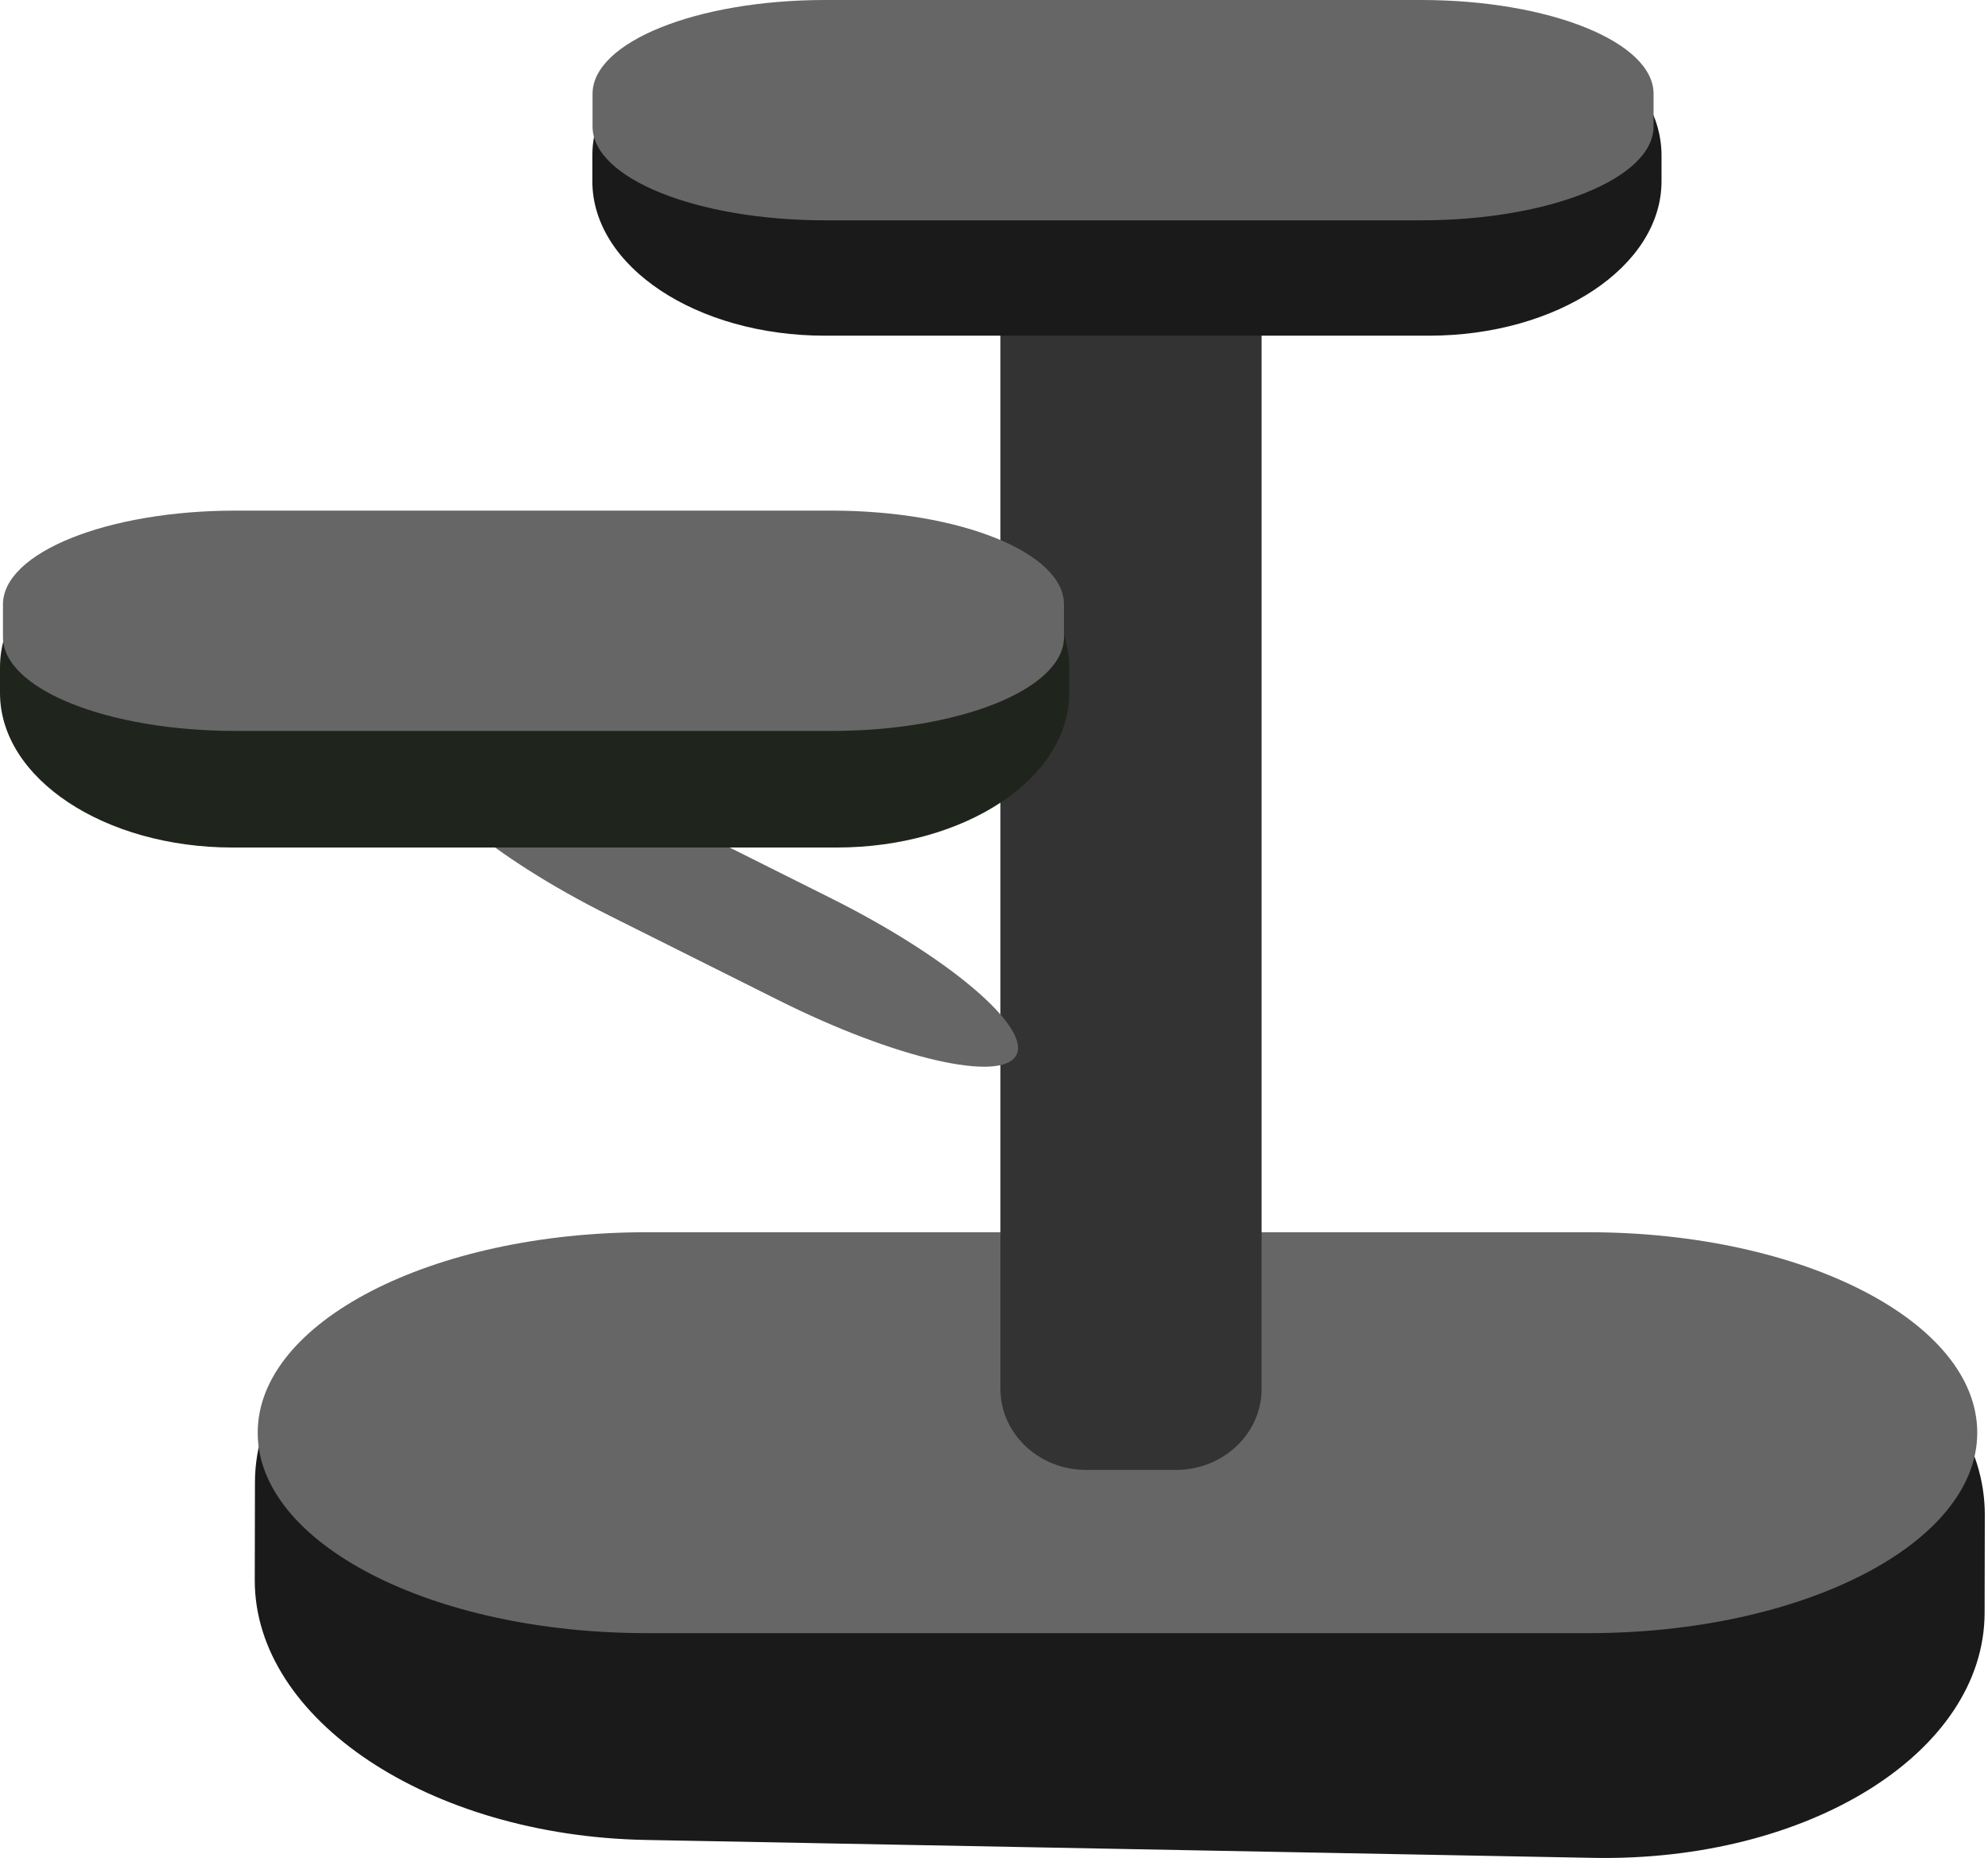
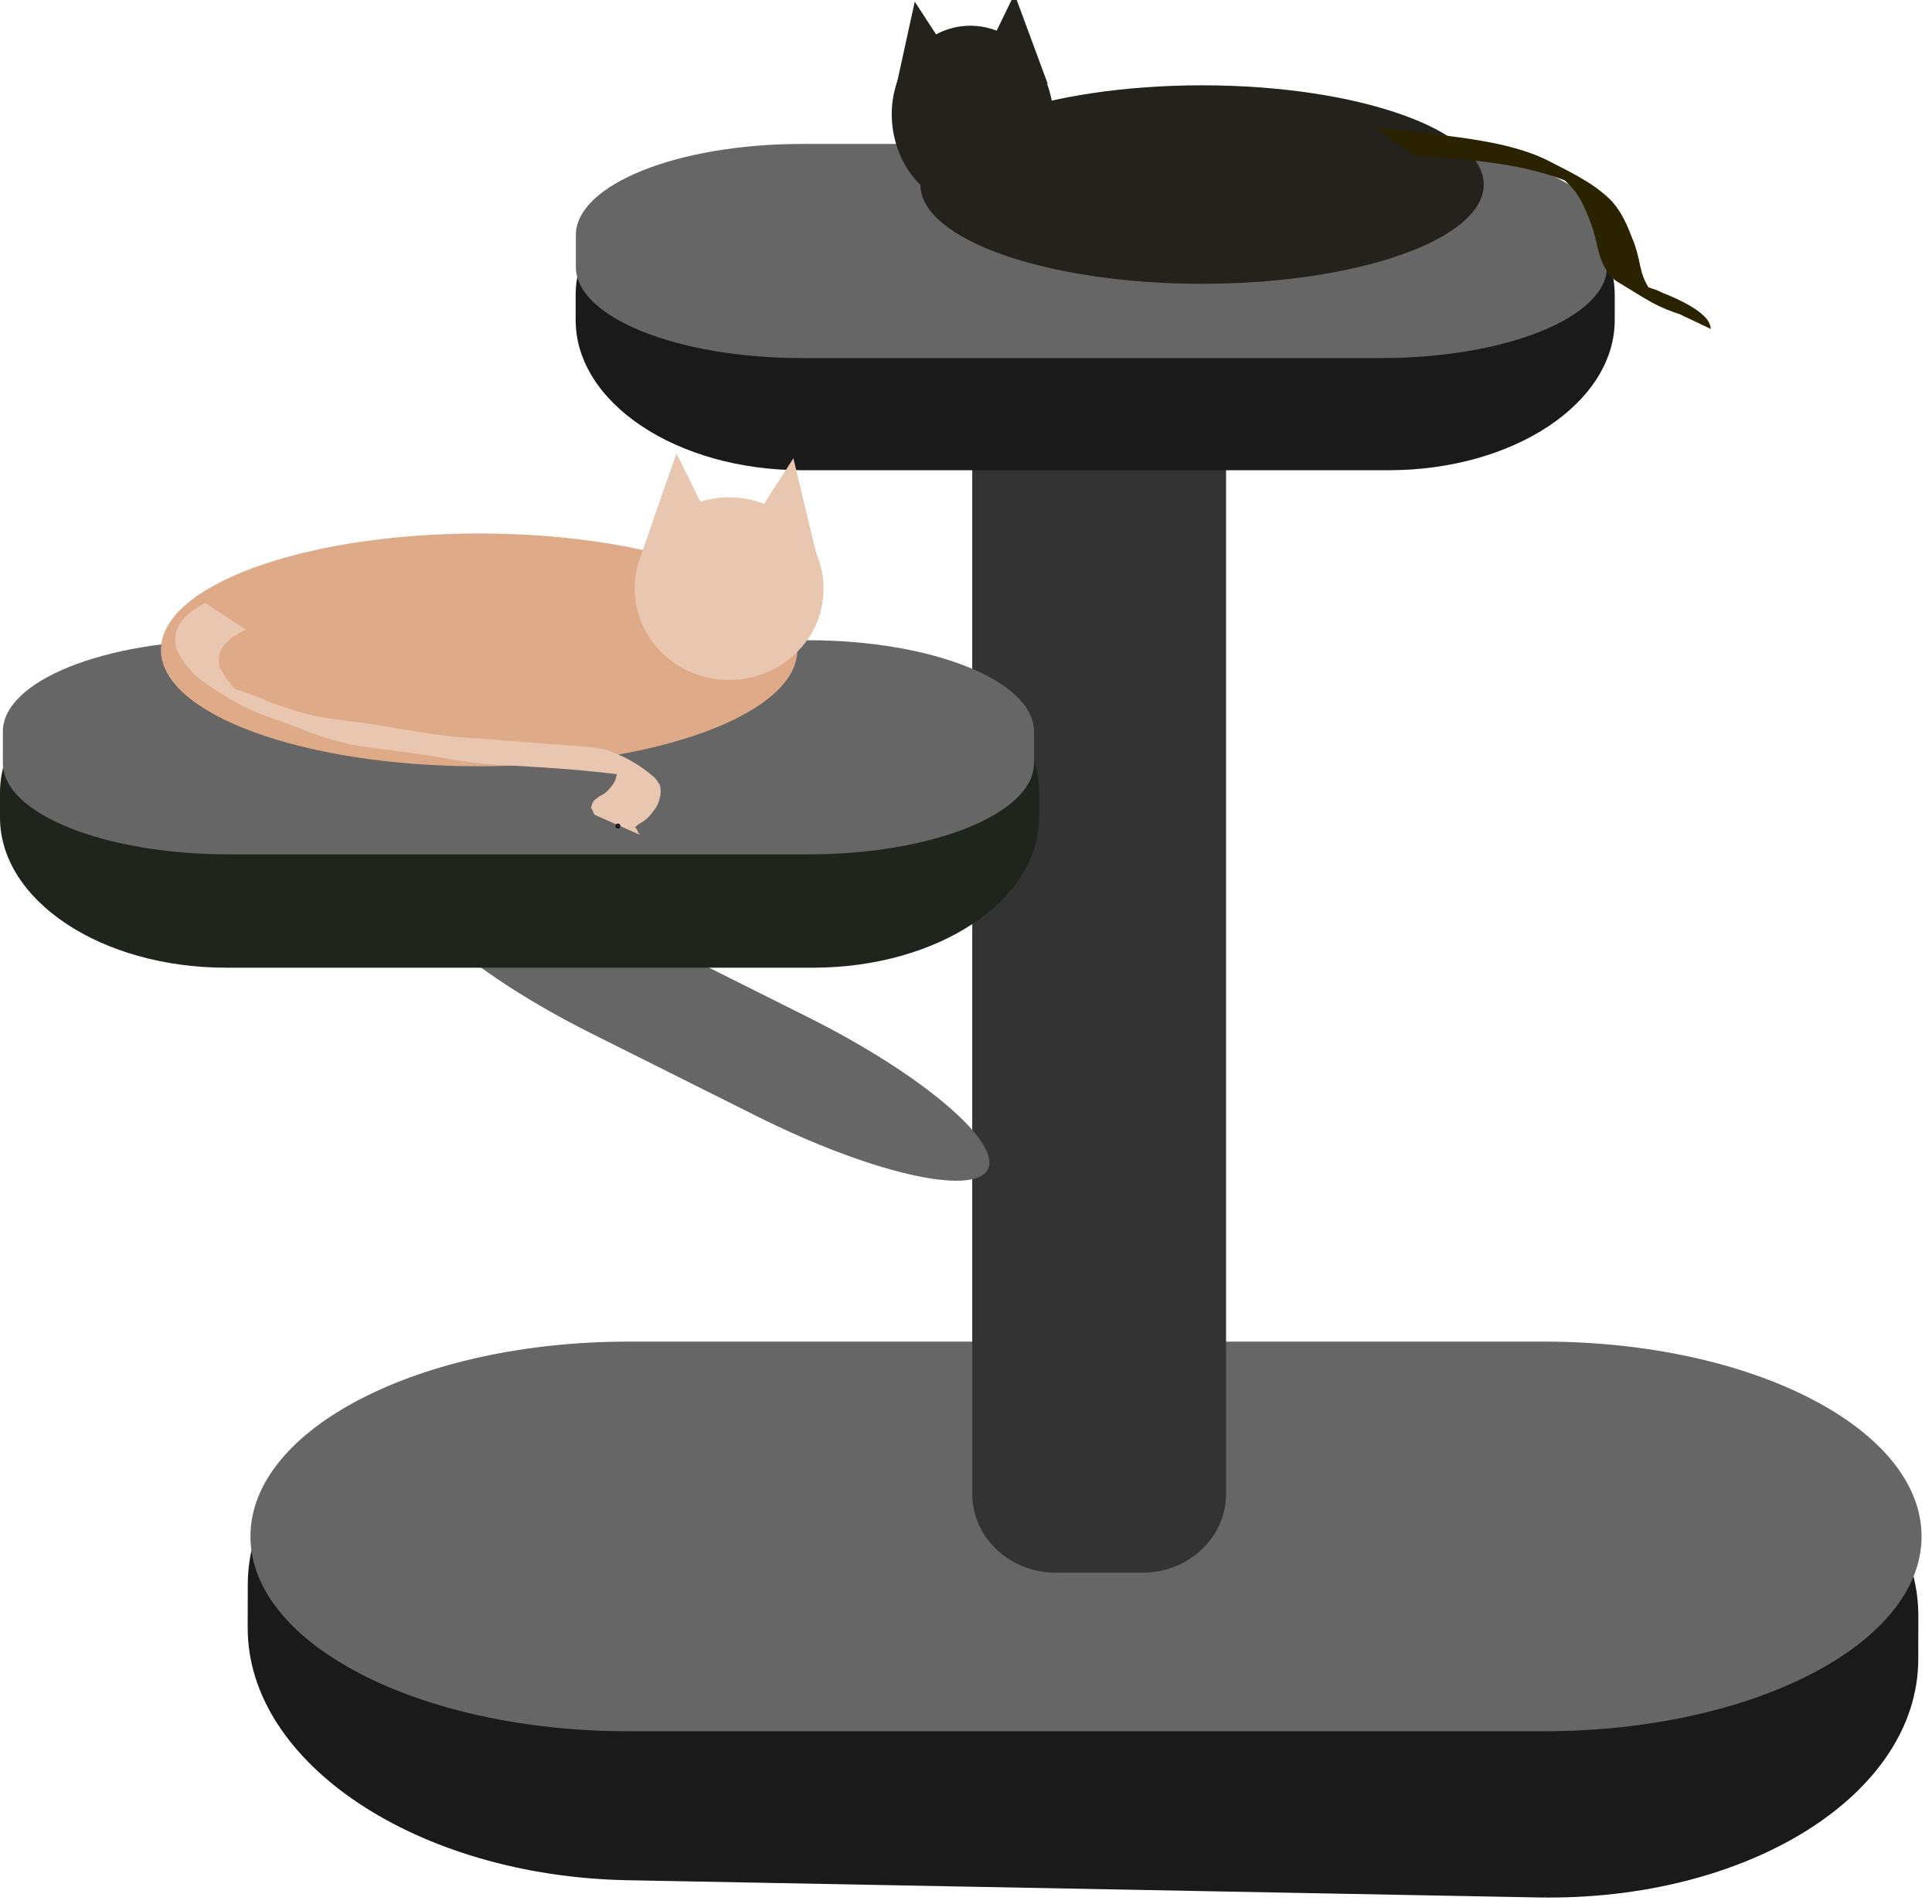
- <svg xmlns="http://www.w3.org/2000/svg" width="590.485" height="551.978" viewBox="0 0 590.485 551.978" version="1.1" id="svg1">
+ <svg xmlns="http://www.w3.org/2000/svg" width="590.485" height="581.978" viewBox="0 0 590.485 581.978" version="1.1" id="svg1">
  <defs id="defs1" />
-   <g id="layer1" style="display:inline" transform="translate(-561.0303,-295.4243)">
-     <rect style="fill:#1a1a1a;stroke-width:1" id="rect1" width="513.899" height="179.11" x="638.31" y="648.66" ry="75" rx="116.222" transform="matrix(0.999821,0.01892012,-0.00198536,0.999998,0,0)" />
+   <g id="layer1" style="display:inline" transform="translate(-561.0303,-251.4243)">
+     <rect style="fill:#1a1a1a;stroke-width:1" id="rect1" width="510.674" height="163.204" x="638.31" y="648.66" ry="75" rx="116.222" transform="matrix(0.999821,0.01892012,-0.00198536,0.999998,0,0)" />
    <rect style="fill:#666666;stroke-width:1.009" id="rect3" width="510.746" height="119.101" x="637.576" y="661.505" rx="115.5" ry="59.55" />
    <rect style="display:inline;fill:#333333" id="rect2" width="77.576" height="400" x="858.182" y="332.121" rx="25.455" ry="24.091" />
    <rect style="fill:#1a1a1a" id="rect4" width="317.576" height="99.394" x="736.97" y="295.758" rx="69.091" ry="45.909" />
    <rect style="fill:#666666;stroke-width:1.009" id="rect5" width="196.774" height="34.069" x="849.715" y="141.388" rx="70.101" ry="34.069" transform="matrix(0.8943084,0.447451,-0.4605756,0.8876205,0,0)" />
    <rect style="display:inline;fill:#1f241c" id="rect4-4" width="317.576" height="99.394" x="561.03" y="447.818" rx="69.091" ry="45.909" />
    <rect style="display:inline;fill:#666666" id="rect4-4-5" width="315.152" height="65.455" x="561.909" y="447.121" rx="69.091" ry="27.879" />
    <rect style="display:inline;fill:#666666" id="rect4-4-5-8" width="315.152" height="65.455" x="737.03" y="295.424" rx="69.091" ry="27.879" />
  </g>
+   <ellipse style="fill:#deaa87" id="path4" cx="146.434" cy="198.645" rx="97.263" ry="35.582" />
+   <ellipse style="fill:#24221c;stroke-width:0.869" id="path4-4" cx="367.388" cy="56.412" rx="86.087" ry="30.336" />
+   <ellipse style="fill:#e9c6af;stroke-width:0.818" id="path7" cx="222.844" cy="179.928" rx="28.866" ry="27.911" />
+   <path style="fill:#e9c6af" id="path8" d="m 213.036,117.694 -23.611,1.771 10.272,-21.333 z" transform="matrix(1.1505,0,0,1.593,-23.00747,-17.779)" />
+   <path style="fill:#e9c6af" id="path8-1" d="M 200.052,110.345 178.457,105.883 193.119,89.412 Z" transform="matrix(1.1505,0,0,1.593,20.30577,-2.378953)" />
+   <ellipse style="fill:#24221c;stroke-width:0.756" id="path7-5" cx="290.908" cy="70.86" rx="24.67" ry="27.947" transform="rotate(-6.828645)" />
+   <path style="fill:#24221c" id="path8-0" d="m 213.036,117.694 -23.611,1.771 10.272,-21.333 z" transform="matrix(0.9762745,-0.1169088,0.1618737,1.351765,68.73672,-108.8058)" />
+   <path style="fill:#24221c" id="path8-1-6" d="M 200.052,110.345 178.457,105.883 193.119,89.412 Z" transform="matrix(0.9762745,-0.1169088,0.1618737,1.351765,107.0557,-100.1392)" />
+   <path style="fill:#e9c6af" d="M 63.409,190.434 133.205,222.822" id="path13" />
+   <path style="fill:#e9c6af" id="path15" d="m 62.654,184.259 c -1.558,0.884 -3.069,1.845 -4.51,2.908 -1.094,0.977 -2.139,2.012 -3.026,3.181 -0.542,0.827 -0.945,1.744 -1.265,2.678 -0.226,0.884 -0.288,1.797 -0.313,2.706 -0.059,1.033 0.149,2.069 0.537,3.024 0.473,1.056 1.13,2.016 1.712,3.014 0.697,1.036 1.507,1.987 2.276,2.972 1.1,1.341 2.482,2.427 3.851,3.482 5.37,3.829 11.075,7.294 17.18,9.81 1.734,0.619 3.45,1.27 5.172,1.919 1.655,0.38 3.157,1.192 4.75,1.74 1.728,0.503 3.329,1.33 5.011,1.959 2.325,0.789 4.644,1.593 6.986,2.329 2.179,0.524 4.334,1.187 6.526,1.654 1.068,0.228 2.129,0.346 3.21,0.488 2.711,0.362 5.398,0.872 8.122,1.116 2.52,0.353 5.046,0.652 7.551,1.104 4.374,0.49 8.701,1.295 13.041,2.01 4.805,0.828 9.646,1.28 14.512,1.516 7.84,0.443 15.674,0.885 23.496,1.59 4.841,0.525 9.719,0.883 14.526,1.679 1.534,0.338 3.182,0.49 4.647,1.082 7.298,4.011 -16.248,-9.709 -10.452,-6.035 0.671,0.373 1.124,0.92 1.555,1.538 0.493,0.442 0.676,0.981 0.77,1.618 0.153,0.988 -0.116,1.932 -0.396,2.869 -0.406,1.216 -1.244,2.186 -2.08,3.127 -0.638,0.802 -1.483,1.322 -2.344,1.845 -0.736,0.218 -1.213,0.863 -1.85,1.227 -0.466,0.421 -0.761,0.958 -0.952,1.549 -0.053,0.504 -0.392,0.822 -0.113,1.292 0.304,0.069 0.234,0.432 0.367,0.66 0.173,0.211 0.098,0.099 0.225,0.336 -0.003,0.34 0.222,0.542 0.39,0.812 0,0 13.769,6.103 13.769,6.103 v 0 c -0.133,-0.23 -0.21,-0.583 -0.502,-0.599 -0.052,-0.172 -0.069,-0.355 -0.14,-0.519 -0.129,-0.296 -0.398,-0.302 -0.301,-0.748 -0.45,-0.602 -0.402,0.615 -0.429,-0.212 -0.033,-0.283 0.162,-0.485 0.382,-0.632 0.534,-0.464 1.133,-0.822 1.74,-1.186 0.935,-0.643 1.858,-1.299 2.531,-2.233 0.926,-1.114 1.859,-2.26 2.383,-3.628 0.383,-1.077 0.731,-2.208 0.725,-3.361 -0.012,-0.811 -0.017,-1.656 -0.391,-2.397 -0.028,-0.033 -0.47,-0.559 -0.482,-0.579 -0.078,-0.139 -0.085,-0.313 -0.172,-0.448 -0.064,-0.1 -0.194,-0.141 -0.268,-0.234 -0.832,-1.058 0.396,0.248 -0.482,-0.652 -4.407,-3.881 -9.698,-6.967 -15.327,-8.633 -1.526,-0.275 -3.039,-0.631 -4.589,-0.76 -4.587,-0.435 -9.19,-0.707 -13.784,-1.041 -7.946,-0.578 -15.877,-1.336 -23.831,-1.809 -4.899,-0.399 -9.777,-0.987 -14.629,-1.781 -4.412,-0.74 -8.834,-1.426 -13.244,-2.174 -2.549,-0.42 -5.106,-0.801 -7.676,-1.073 -2.668,-0.313 -5.322,-0.735 -7.983,-1.094 -3.256,-0.543 -6.463,-1.364 -9.609,-2.359 -2.347,-0.809 -4.71,-1.575 -7.025,-2.474 -1.693,-0.72 -3.386,-1.428 -5.129,-2.018 -1.543,-0.643 -3.137,-1.14 -4.71,-1.702 -1.714,-0.641 -3.441,-1.25 -5.121,-1.974 -4.655,-2.123 -10.829,-6.144 10.363,6.147 0.246,0.142 -0.497,-0.274 -0.743,-0.417 -0.236,-0.137 -0.471,-0.275 -0.702,-0.419 -0.226,-0.141 -0.446,-0.291 -0.669,-0.437 -1.36,-0.99 -2.702,-2.008 -3.954,-3.133 -0.41,-0.479 -0.801,-0.96 -1.159,-1.48 -0.117,-0.17 -0.207,-0.36 -0.343,-0.516 -0.124,-0.142 -0.285,-0.246 -0.427,-0.369 -0.124,-0.151 -0.248,-0.302 -0.372,-0.453 -0.665,-0.883 -1.129,-1.901 -1.783,-2.796 -0.144,-0.279 -0.336,-0.532 -0.472,-0.815 -0.231,-0.482 -0.281,-1.074 -0.329,-1.594 0.004,-0.778 -0.003,-1.562 0.124,-2.333 0.203,-0.792 0.538,-1.553 0.965,-2.25 0.785,-1.06 1.673,-2.041 2.713,-2.86 1.398,-1.021 2.863,-1.972 4.469,-2.634 z" />
+   <circle id="path16" style="fill:#483e37;stroke:#000000" cx="188.858" cy="252.474" r="0.23" />
+   <path style="fill:#2b2200" id="path57" d="m 432.757,47.925 c 8.216,-0.232 16.403,0.932 24.527,2.011 6.818,0.978 13.577,2.466 20.05,4.849 2.843,1.047 3.48,1.436 6.096,2.718 7.556,4.284 -5.429,-3.168 -8.194,-4.66 -0.581,-0.313 1.081,0.758 1.605,1.16 1.425,1.092 2.656,2.303 3.859,3.629 2.284,2.709 3.703,5.966 5.013,9.221 1.025,2.634 1.811,5.337 2.4,8.099 0.514,2.527 1.323,5.065 2.638,7.3 0.269,0.457 0.584,0.885 0.876,1.328 0.388,0.43 0.748,0.887 1.165,1.29 0.418,0.403 0.835,0.823 1.333,1.122 9.99,6.001 11.866,7.74 20.433,10.435 1.432,0.515 2.228,0.745 3.559,1.427 0.459,0.236 1.782,1.04 1.333,0.786 -3.832,-2.178 -7.663,-4.355 -11.495,-6.533 0.252,0.223 0.53,0.418 0.755,0.668 0.202,0.224 0.344,0.495 0.516,0.743 0.089,0.224 0.179,0.449 0.268,0.673 0,0 13.403,6.378 13.403,6.378 v 0 c -0.063,-0.323 -0.125,-0.646 -0.188,-0.969 -0.137,-0.353 -0.236,-0.724 -0.41,-1.06 -2.485,-4.793 -14.082,-8.962 -14.253,-9.061 -1.505,-0.874 -3.247,-1.282 -4.863,-1.878 -1.83,-0.623 -2.459,-0.795 -4.252,-1.58 -0.645,-0.282 -2.505,-1.28 -1.905,-0.911 19.415,11.94 11.766,7.468 8.015,4.279 -0.314,-0.395 -0.651,-0.773 -0.942,-1.185 -1.43,-2.024 -2.274,-4.462 -2.786,-6.864 -0.584,-2.849 -1.232,-5.684 -2.391,-8.365 -1.286,-3.366 -2.695,-6.737 -4.825,-9.668 -0.962,-1.194 -1.277,-1.668 -2.402,-2.73 -5.532,-5.219 -12.638,-8.394 -19.336,-11.874 -0.905,-0.397 -1.797,-0.827 -2.716,-1.192 -7.304,-2.902 -15.112,-4.305 -22.856,-5.41 -8.673,-1.153 -17.355,-2.404 -26.093,-2.935 z" />
</svg>
